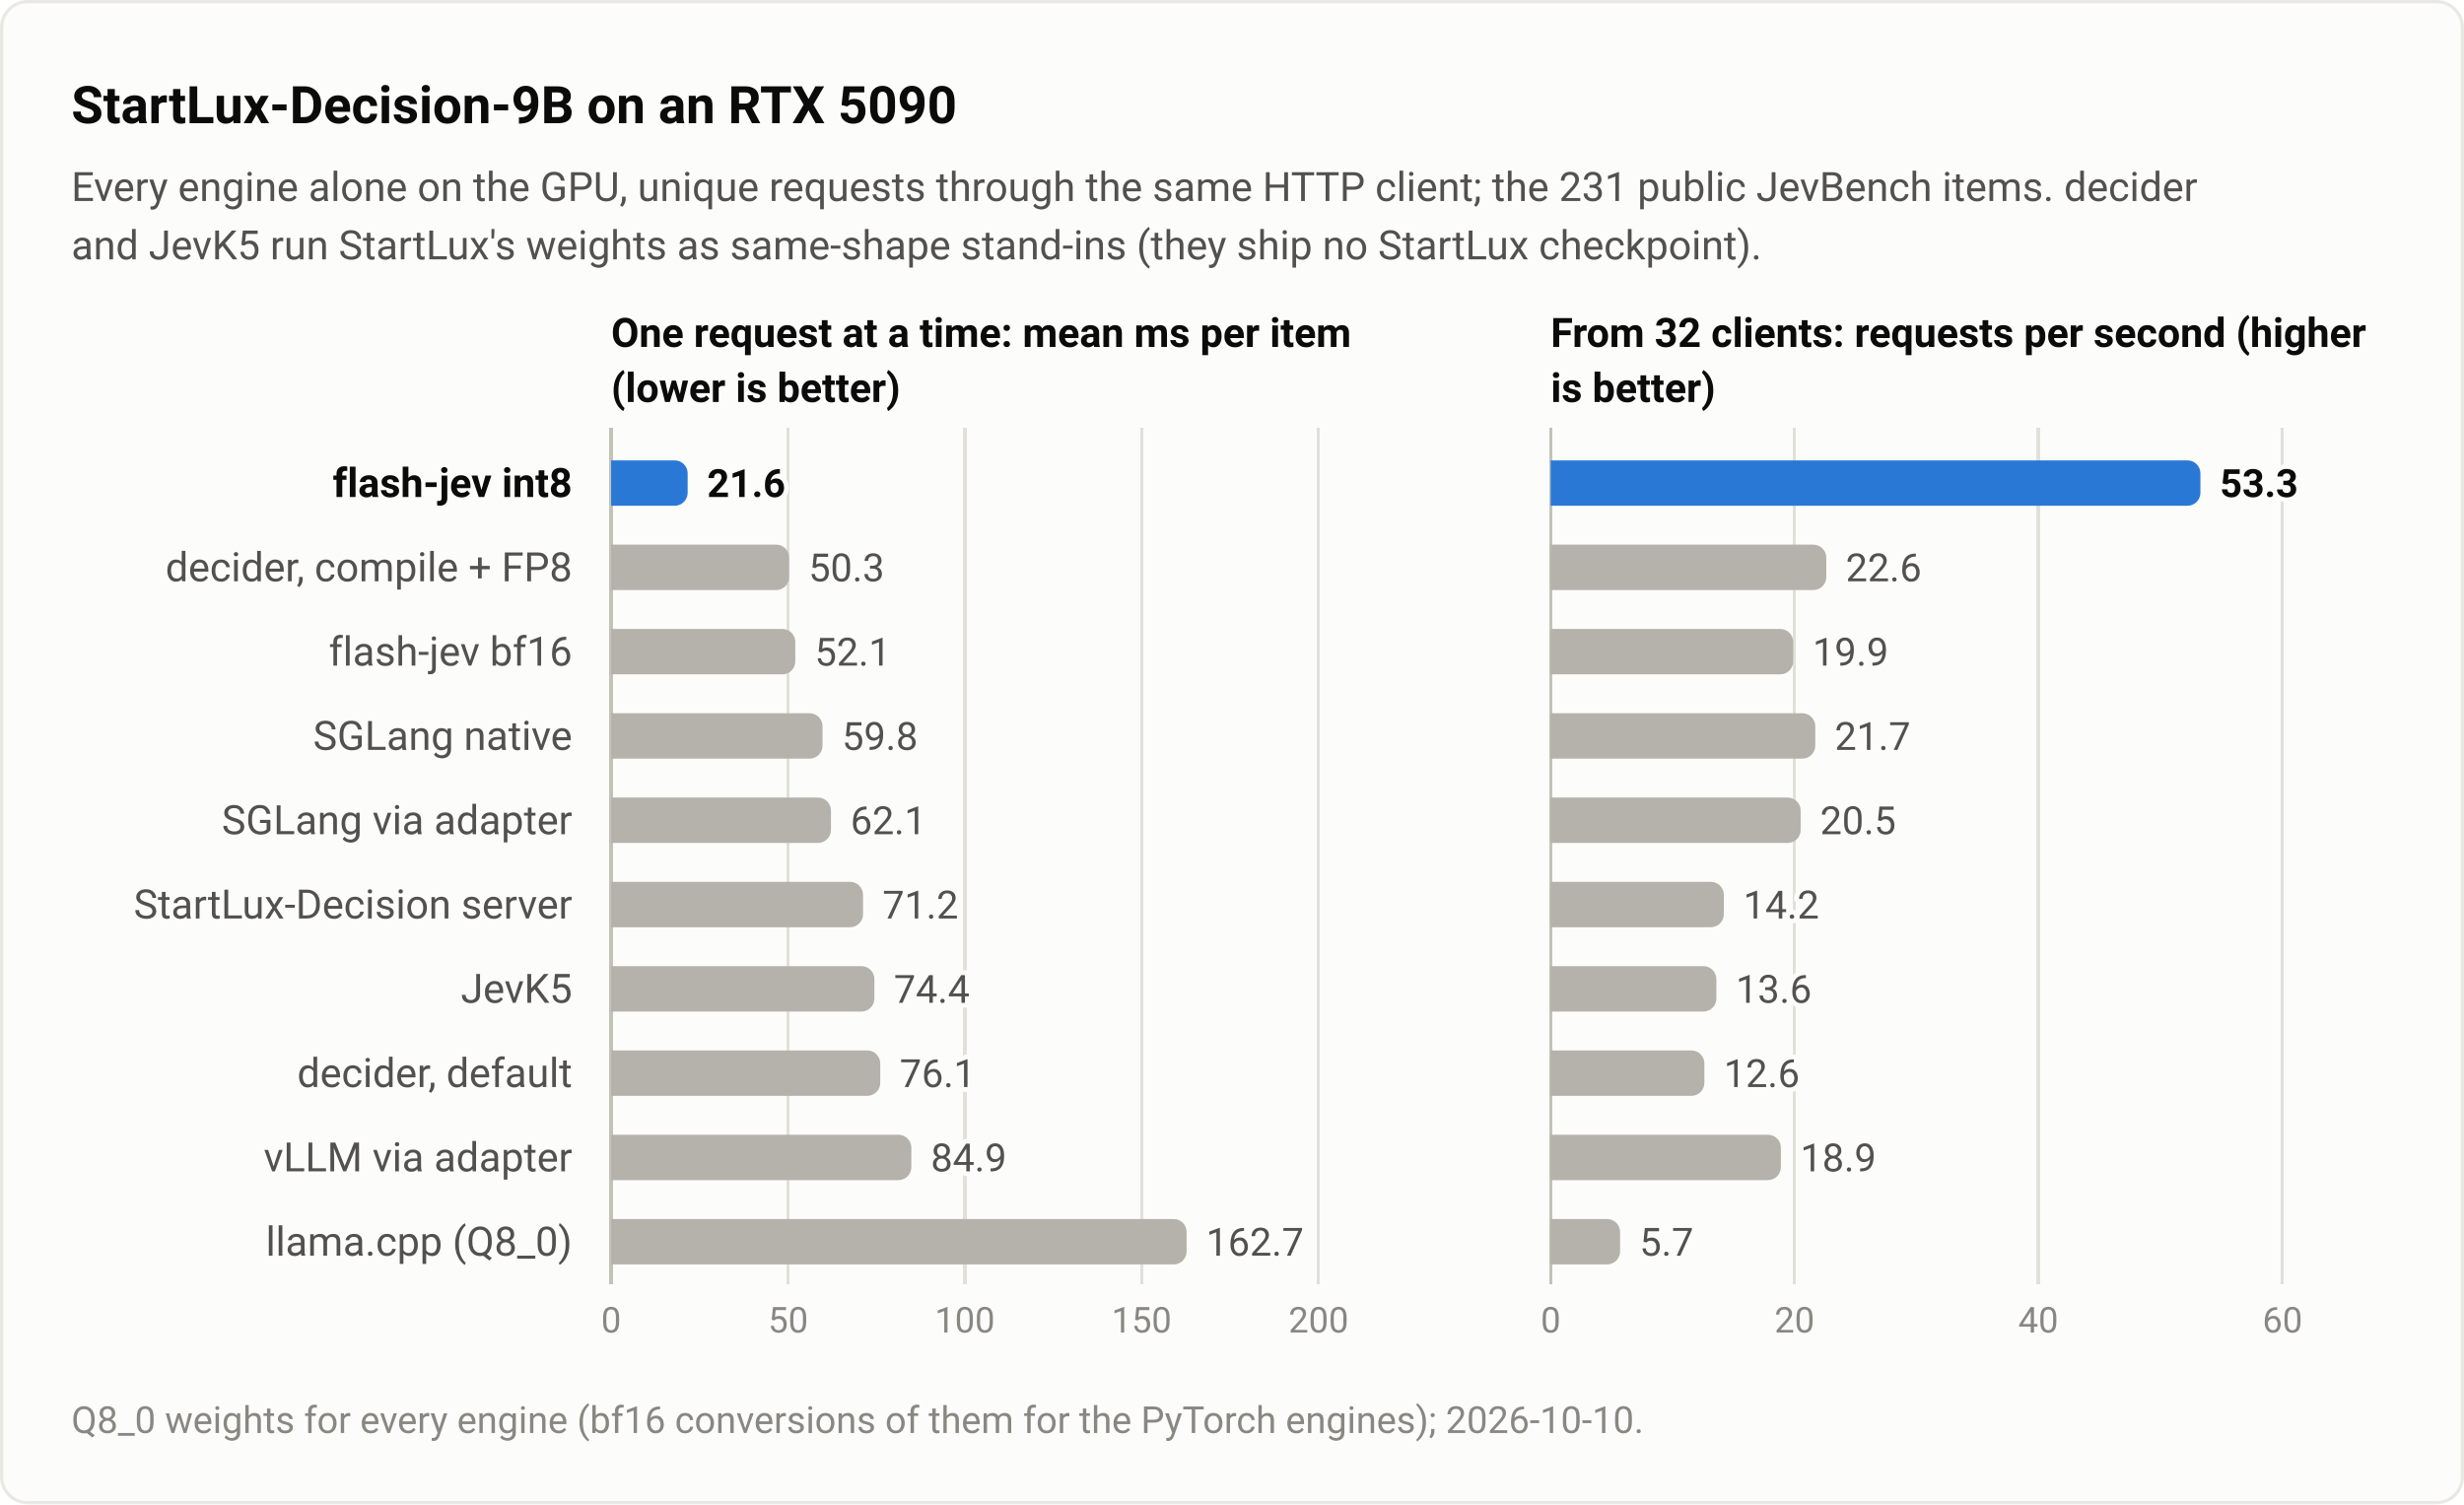
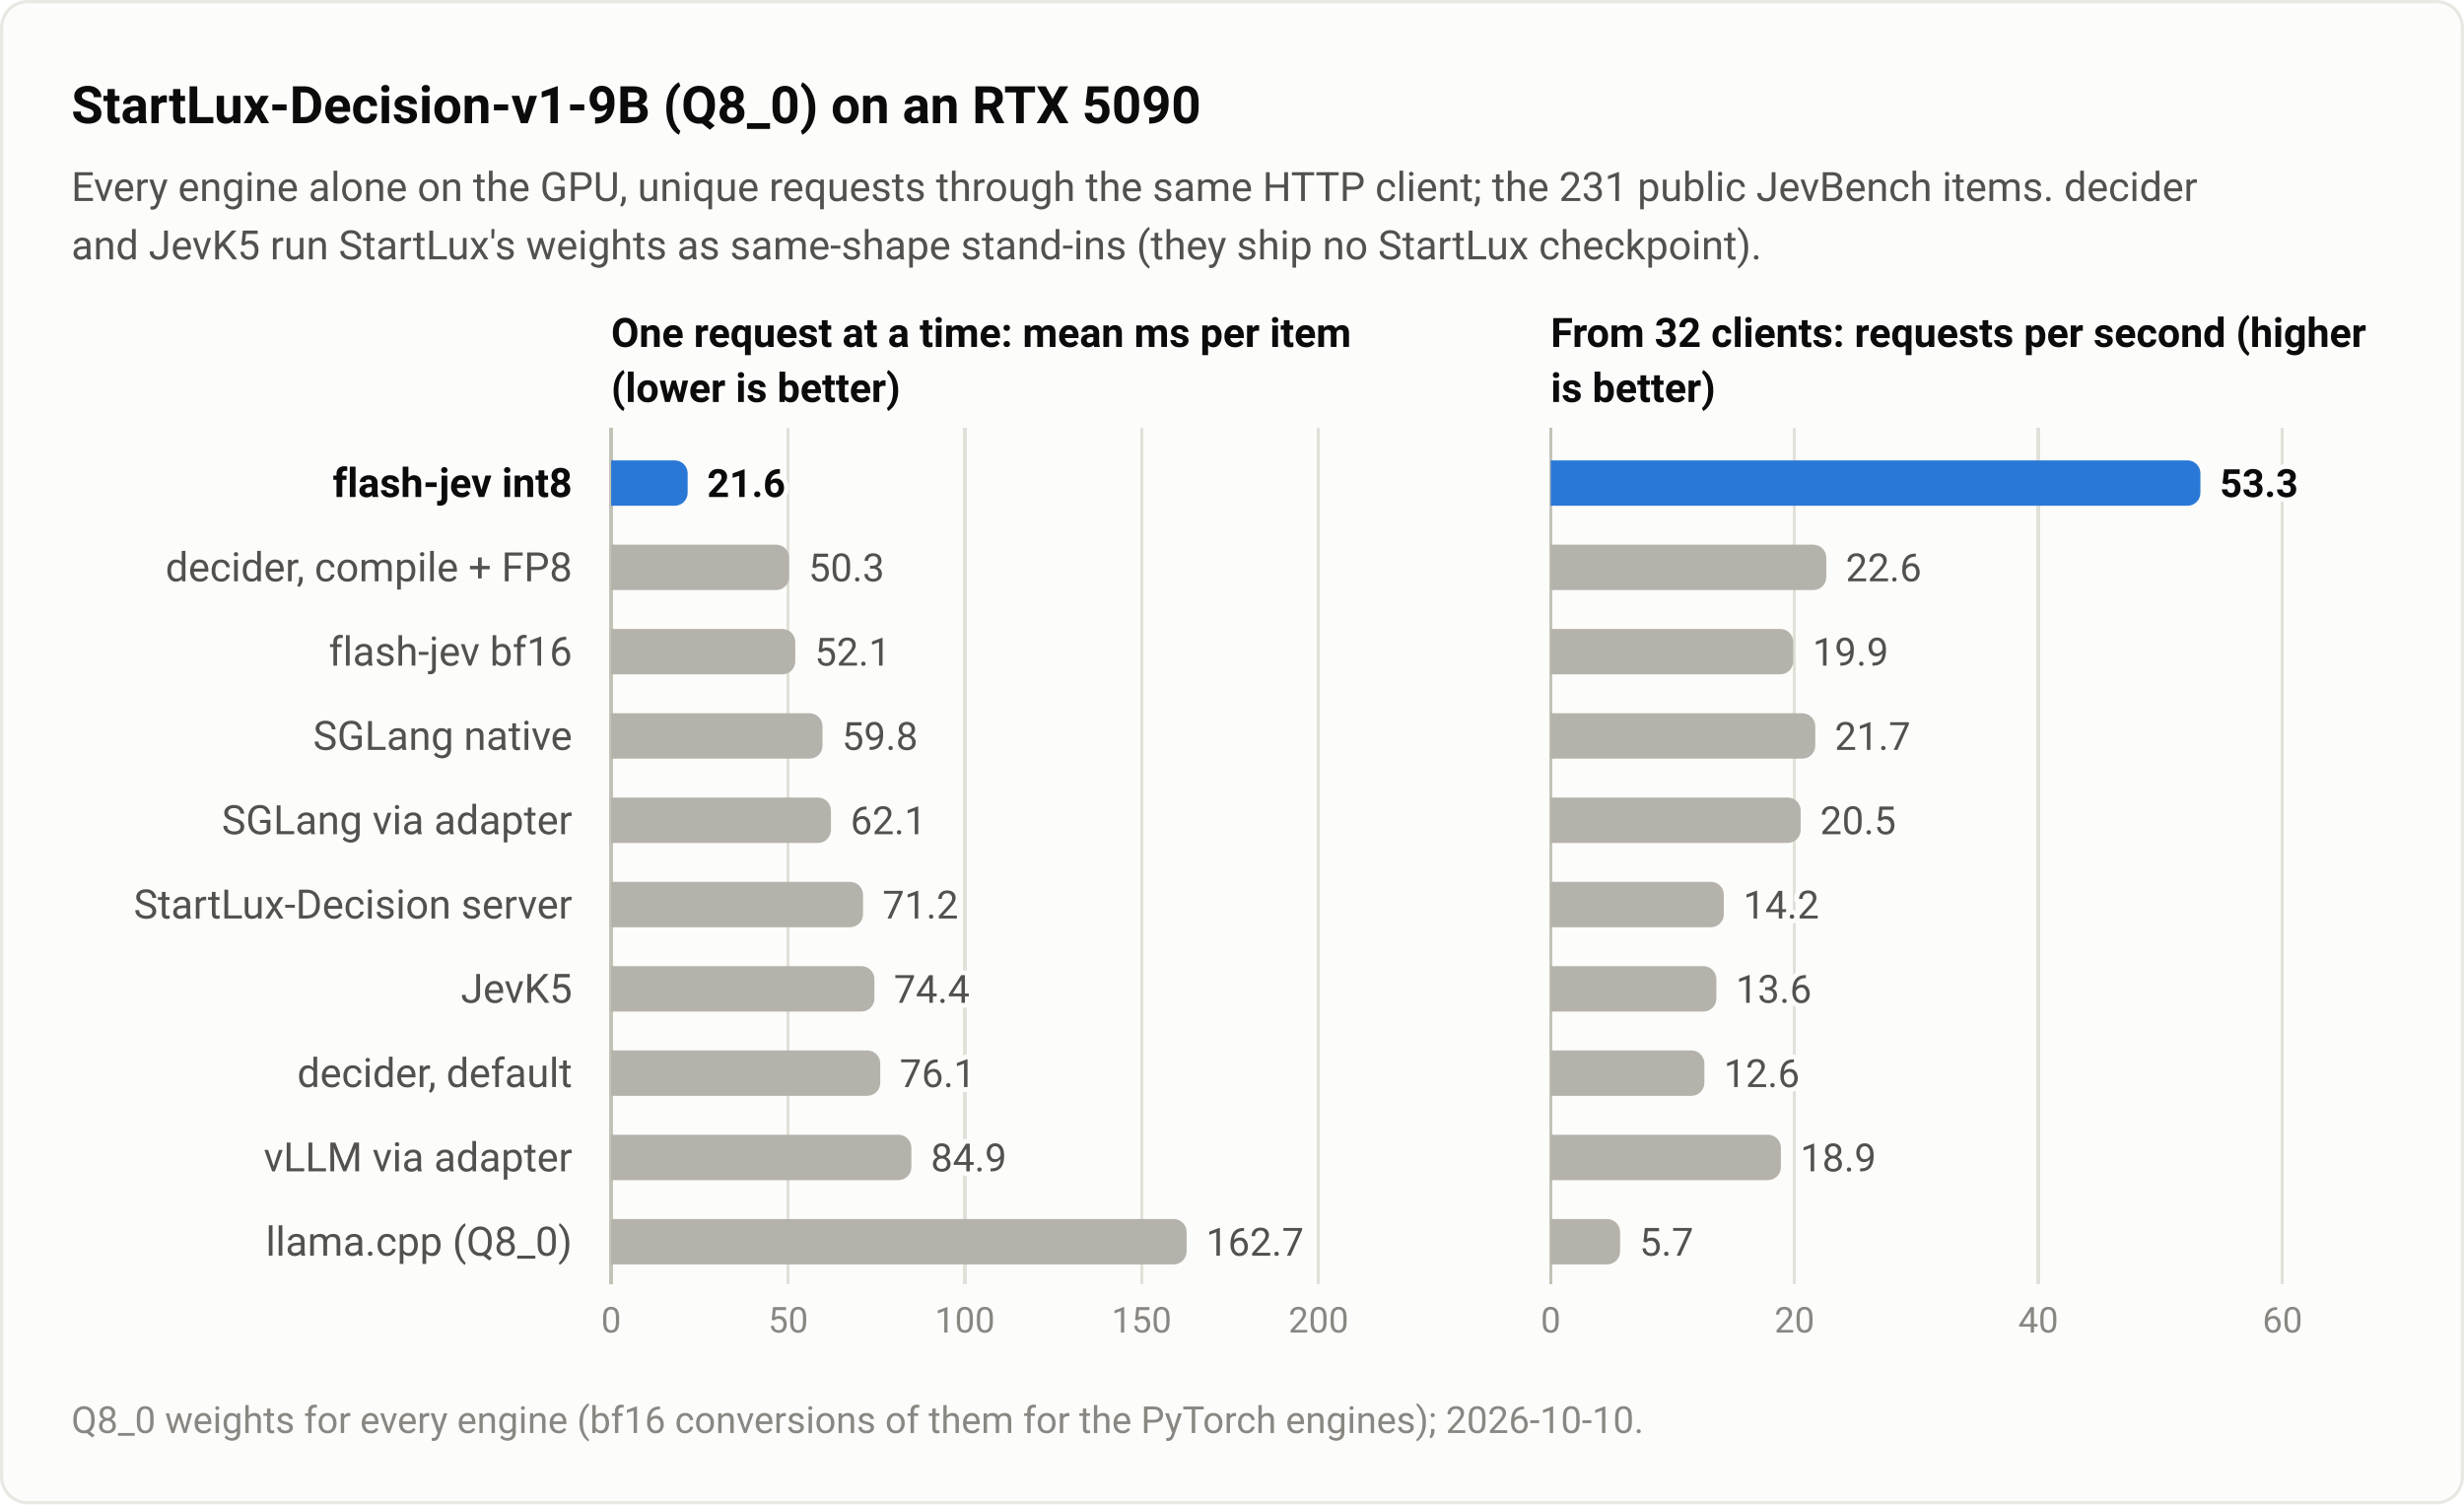
<svg xmlns="http://www.w3.org/2000/svg" width="760" height="464" viewBox="0 0 760 464" role="img" aria-labelledby="title desc" font-family="system-ui, -apple-system, 'Segoe UI', Roboto, 'Helvetica Neue', Arial, sans-serif">
  <rect x="0.5" y="0.5" width="759" height="463" rx="8" fill="#fcfcfb" stroke="#e9e8e2" />
-   <text x="22.0" y="38.0" font-size="16" fill="#0b0b0b" text-anchor="start" font-weight="600">StartLux-Decision-9B on an RTX 5090</text>
+   <text x="22.0" y="38.0" font-size="16" fill="#0b0b0b" text-anchor="start" font-weight="600">StartLux-Decision-v1-9B (Q8_0) on an RTX 5090</text>
  <text x="22.0" y="62.0" font-size="12.5" fill="#52514e" text-anchor="start" font-weight="400">Every engine alone on the GPU, unique requests through the same HTTP client; the 231 public JevBench items. decider</text>
  <text x="22.0" y="80.0" font-size="12.5" fill="#52514e" text-anchor="start" font-weight="400">and JevK5 run StartLux's weights as same-shape stand-ins (they ship no StartLux checkpoint).</text>
  <text x="188.5" y="107.0" font-size="12.5" fill="#0b0b0b" text-anchor="start" font-weight="600">One request at a time: mean ms per item</text>
  <text x="188.5" y="124.0" font-size="12.5" fill="#0b0b0b" text-anchor="start" font-weight="600">(lower is better)</text>
  <text x="188.5" y="411.0" font-size="11" fill="#898781" text-anchor="middle" font-weight="400" style="font-variant-numeric: tabular-nums">0</text>
  <line x1="243.1" y1="132.0" x2="243.1" y2="396.0" stroke="#e1e0d9" stroke-width="1" shape-rendering="crispEdges" />
  <text x="243.1" y="411.0" font-size="11" fill="#898781" text-anchor="middle" font-weight="400" style="font-variant-numeric: tabular-nums">50</text>
  <line x1="297.6" y1="132.0" x2="297.6" y2="396.0" stroke="#e1e0d9" stroke-width="1" shape-rendering="crispEdges" />
  <text x="297.6" y="411.0" font-size="11" fill="#898781" text-anchor="middle" font-weight="400" style="font-variant-numeric: tabular-nums">100</text>
  <line x1="352.1" y1="132.0" x2="352.1" y2="396.0" stroke="#e1e0d9" stroke-width="1" shape-rendering="crispEdges" />
  <text x="352.1" y="411.0" font-size="11" fill="#898781" text-anchor="middle" font-weight="400" style="font-variant-numeric: tabular-nums">150</text>
  <line x1="406.7" y1="132.0" x2="406.7" y2="396.0" stroke="#e1e0d9" stroke-width="1" shape-rendering="crispEdges" />
  <text x="406.7" y="411.0" font-size="11" fill="#898781" text-anchor="middle" font-weight="400" style="font-variant-numeric: tabular-nums">200</text>
  <line x1="188.5" y1="132.0" x2="188.5" y2="396.0" stroke="#c3c2b7" stroke-width="1" shape-rendering="crispEdges" />
  <path d="M188.5,142.0 H208.1 A4.0,4.0 0 0 1 212.1,146.0 V152.0 A4.0,4.0 0 0 1 208.1,156.0 H188.5 Z" fill="#2a78d6" />
  <text x="218.1" y="153.3" font-size="12" fill="#0b0b0b" text-anchor="start" font-weight="600" style="font-variant-numeric: tabular-nums" stroke="#fcfcfb" stroke-width="3" stroke-linejoin="round" paint-order="stroke">21.6</text>
  <path d="M188.5,168.0 H239.4 A4.0,4.0 0 0 1 243.4,172.0 V178.0 A4.0,4.0 0 0 1 239.4,182.0 H188.5 Z" fill="#b4b2aa" />
  <text x="249.4" y="179.3" font-size="12" fill="#52514e" text-anchor="start" font-weight="400" style="font-variant-numeric: tabular-nums" stroke="#fcfcfb" stroke-width="3" stroke-linejoin="round" paint-order="stroke">50.3</text>
  <path d="M188.5,194.0 H241.3 A4.0,4.0 0 0 1 245.3,198.0 V204.0 A4.0,4.0 0 0 1 241.3,208.0 H188.5 Z" fill="#b4b2aa" />
  <text x="251.3" y="205.3" font-size="12" fill="#52514e" text-anchor="start" font-weight="400" style="font-variant-numeric: tabular-nums" stroke="#fcfcfb" stroke-width="3" stroke-linejoin="round" paint-order="stroke">52.1</text>
  <path d="M188.5,220.0 H249.7 A4.0,4.0 0 0 1 253.7,224.0 V230.0 A4.0,4.0 0 0 1 249.7,234.0 H188.5 Z" fill="#b4b2aa" />
  <text x="259.7" y="231.3" font-size="12" fill="#52514e" text-anchor="start" font-weight="400" style="font-variant-numeric: tabular-nums" stroke="#fcfcfb" stroke-width="3" stroke-linejoin="round" paint-order="stroke">59.8</text>
  <path d="M188.5,246.0 H252.3 A4.0,4.0 0 0 1 256.3,250.0 V256.0 A4.0,4.0 0 0 1 252.3,260.0 H188.5 Z" fill="#b4b2aa" />
  <text x="262.3" y="257.3" font-size="12" fill="#52514e" text-anchor="start" font-weight="400" style="font-variant-numeric: tabular-nums" stroke="#fcfcfb" stroke-width="3" stroke-linejoin="round" paint-order="stroke">62.1</text>
  <path d="M188.5,272.0 H262.2 A4.0,4.0 0 0 1 266.2,276.0 V282.0 A4.0,4.0 0 0 1 262.2,286.0 H188.5 Z" fill="#b4b2aa" />
  <text x="272.2" y="283.3" font-size="12" fill="#52514e" text-anchor="start" font-weight="400" style="font-variant-numeric: tabular-nums" stroke="#fcfcfb" stroke-width="3" stroke-linejoin="round" paint-order="stroke">71.2</text>
  <path d="M188.5,298.0 H265.7 A4.0,4.0 0 0 1 269.7,302.0 V308.0 A4.0,4.0 0 0 1 265.7,312.0 H188.5 Z" fill="#b4b2aa" />
  <text x="275.7" y="309.3" font-size="12" fill="#52514e" text-anchor="start" font-weight="400" style="font-variant-numeric: tabular-nums" stroke="#fcfcfb" stroke-width="3" stroke-linejoin="round" paint-order="stroke">74.4</text>
  <path d="M188.5,324.0 H267.5 A4.0,4.0 0 0 1 271.5,328.0 V334.0 A4.0,4.0 0 0 1 267.5,338.0 H188.5 Z" fill="#b4b2aa" />
  <text x="277.5" y="335.3" font-size="12" fill="#52514e" text-anchor="start" font-weight="400" style="font-variant-numeric: tabular-nums" stroke="#fcfcfb" stroke-width="3" stroke-linejoin="round" paint-order="stroke">76.1</text>
  <path d="M188.5,350.0 H277.1 A4.0,4.0 0 0 1 281.1,354.0 V360.0 A4.0,4.0 0 0 1 277.1,364.0 H188.5 Z" fill="#b4b2aa" />
  <text x="287.1" y="361.3" font-size="12" fill="#52514e" text-anchor="start" font-weight="400" style="font-variant-numeric: tabular-nums" stroke="#fcfcfb" stroke-width="3" stroke-linejoin="round" paint-order="stroke">84.9</text>
  <path d="M188.5,376.0 H362.0 A4.0,4.0 0 0 1 366.0,380.0 V386.0 A4.0,4.0 0 0 1 362.0,390.0 H188.5 Z" fill="#b4b2aa" />
  <text x="372.0" y="387.3" font-size="12" fill="#52514e" text-anchor="start" font-weight="400" style="font-variant-numeric: tabular-nums" stroke="#fcfcfb" stroke-width="3" stroke-linejoin="round" paint-order="stroke">162.7</text>
  <text x="478.3" y="107.0" font-size="12.5" fill="#0b0b0b" text-anchor="start" font-weight="600">From 32 clients: requests per second (higher</text>
  <text x="478.3" y="124.0" font-size="12.5" fill="#0b0b0b" text-anchor="start" font-weight="600">is better)</text>
  <text x="478.3" y="411.0" font-size="11" fill="#898781" text-anchor="middle" font-weight="400" style="font-variant-numeric: tabular-nums">0</text>
  <line x1="553.5" y1="132.0" x2="553.5" y2="396.0" stroke="#e1e0d9" stroke-width="1" shape-rendering="crispEdges" />
  <text x="553.5" y="411.0" font-size="11" fill="#898781" text-anchor="middle" font-weight="400" style="font-variant-numeric: tabular-nums">20</text>
  <line x1="628.7" y1="132.0" x2="628.7" y2="396.0" stroke="#e1e0d9" stroke-width="1" shape-rendering="crispEdges" />
  <text x="628.7" y="411.0" font-size="11" fill="#898781" text-anchor="middle" font-weight="400" style="font-variant-numeric: tabular-nums">40</text>
  <line x1="704.0" y1="132.0" x2="704.0" y2="396.0" stroke="#e1e0d9" stroke-width="1" shape-rendering="crispEdges" />
  <text x="704.0" y="411.0" font-size="11" fill="#898781" text-anchor="middle" font-weight="400" style="font-variant-numeric: tabular-nums">60</text>
  <line x1="478.3" y1="132.0" x2="478.3" y2="396.0" stroke="#c3c2b7" stroke-width="1" shape-rendering="crispEdges" />
  <path d="M478.3,142.0 H674.7 A4.0,4.0 0 0 1 678.7,146.0 V152.0 A4.0,4.0 0 0 1 674.7,156.0 H478.3 Z" fill="#2a78d6" />
  <text x="684.7" y="153.3" font-size="12" fill="#0b0b0b" text-anchor="start" font-weight="600" style="font-variant-numeric: tabular-nums" stroke="#fcfcfb" stroke-width="3" stroke-linejoin="round" paint-order="stroke">53.3</text>
  <path d="M478.3,168.0 H559.3 A4.0,4.0 0 0 1 563.3,172.0 V178.0 A4.0,4.0 0 0 1 559.3,182.0 H478.3 Z" fill="#b4b2aa" />
  <text x="569.3" y="179.3" font-size="12" fill="#52514e" text-anchor="start" font-weight="400" style="font-variant-numeric: tabular-nums" stroke="#fcfcfb" stroke-width="3" stroke-linejoin="round" paint-order="stroke">22.6</text>
  <path d="M478.3,194.0 H549.1 A4.0,4.0 0 0 1 553.1,198.0 V204.0 A4.0,4.0 0 0 1 549.1,208.0 H478.3 Z" fill="#b4b2aa" />
  <text x="559.1" y="205.3" font-size="12" fill="#52514e" text-anchor="start" font-weight="400" style="font-variant-numeric: tabular-nums" stroke="#fcfcfb" stroke-width="3" stroke-linejoin="round" paint-order="stroke">19.9</text>
  <path d="M478.3,220.0 H555.9 A4.0,4.0 0 0 1 559.9,224.0 V230.0 A4.0,4.0 0 0 1 555.9,234.0 H478.3 Z" fill="#b4b2aa" />
  <text x="565.9" y="231.3" font-size="12" fill="#52514e" text-anchor="start" font-weight="400" style="font-variant-numeric: tabular-nums" stroke="#fcfcfb" stroke-width="3" stroke-linejoin="round" paint-order="stroke">21.7</text>
  <path d="M478.3,246.0 H551.4 A4.0,4.0 0 0 1 555.4,250.0 V256.0 A4.0,4.0 0 0 1 551.4,260.0 H478.3 Z" fill="#b4b2aa" />
  <text x="561.4" y="257.3" font-size="12" fill="#52514e" text-anchor="start" font-weight="400" style="font-variant-numeric: tabular-nums" stroke="#fcfcfb" stroke-width="3" stroke-linejoin="round" paint-order="stroke">20.5</text>
  <path d="M478.3,272.0 H527.7 A4.0,4.0 0 0 1 531.7,276.0 V282.0 A4.0,4.0 0 0 1 527.7,286.0 H478.3 Z" fill="#b4b2aa" />
  <text x="537.7" y="283.3" font-size="12" fill="#52514e" text-anchor="start" font-weight="400" style="font-variant-numeric: tabular-nums" stroke="#fcfcfb" stroke-width="3" stroke-linejoin="round" paint-order="stroke">14.2</text>
  <path d="M478.3,298.0 H525.4 A4.0,4.0 0 0 1 529.4,302.0 V308.0 A4.0,4.0 0 0 1 525.4,312.0 H478.3 Z" fill="#b4b2aa" />
  <text x="535.4" y="309.3" font-size="12" fill="#52514e" text-anchor="start" font-weight="400" style="font-variant-numeric: tabular-nums" stroke="#fcfcfb" stroke-width="3" stroke-linejoin="round" paint-order="stroke">13.6</text>
  <path d="M478.3,324.0 H521.7 A4.0,4.0 0 0 1 525.7,328.0 V334.0 A4.0,4.0 0 0 1 521.7,338.0 H478.3 Z" fill="#b4b2aa" />
  <text x="531.7" y="335.3" font-size="12" fill="#52514e" text-anchor="start" font-weight="400" style="font-variant-numeric: tabular-nums" stroke="#fcfcfb" stroke-width="3" stroke-linejoin="round" paint-order="stroke">12.6</text>
  <path d="M478.3,350.0 H545.3 A4.0,4.0 0 0 1 549.3,354.0 V360.0 A4.0,4.0 0 0 1 545.3,364.0 H478.3 Z" fill="#b4b2aa" />
  <text x="555.3" y="361.3" font-size="12" fill="#52514e" text-anchor="start" font-weight="400" style="font-variant-numeric: tabular-nums" stroke="#fcfcfb" stroke-width="3" stroke-linejoin="round" paint-order="stroke">18.9</text>
  <path d="M478.3,376.0 H495.7 A4.0,4.0 0 0 1 499.7,380.0 V386.0 A4.0,4.0 0 0 1 495.7,390.0 H478.3 Z" fill="#b4b2aa" />
  <text x="505.7" y="387.3" font-size="12" fill="#52514e" text-anchor="start" font-weight="400" style="font-variant-numeric: tabular-nums" stroke="#fcfcfb" stroke-width="3" stroke-linejoin="round" paint-order="stroke">5.7</text>
  <text x="176.5" y="153.3" font-size="12.5" fill="#0b0b0b" text-anchor="end" font-weight="600">flash-jev int8</text>
  <text x="176.5" y="179.3" font-size="12.5" fill="#52514e" text-anchor="end" font-weight="400">decider, compile + FP8</text>
  <text x="176.5" y="205.3" font-size="12.5" fill="#52514e" text-anchor="end" font-weight="400">flash-jev bf16</text>
  <text x="176.5" y="231.3" font-size="12.5" fill="#52514e" text-anchor="end" font-weight="400">SGLang native</text>
  <text x="176.5" y="257.3" font-size="12.5" fill="#52514e" text-anchor="end" font-weight="400">SGLang via adapter</text>
  <text x="176.5" y="283.3" font-size="12.5" fill="#52514e" text-anchor="end" font-weight="400">StartLux-Decision server</text>
  <text x="176.5" y="309.3" font-size="12.5" fill="#52514e" text-anchor="end" font-weight="400">JevK5</text>
  <text x="176.5" y="335.3" font-size="12.5" fill="#52514e" text-anchor="end" font-weight="400">decider, default</text>
  <text x="176.5" y="361.3" font-size="12.5" fill="#52514e" text-anchor="end" font-weight="400">vLLM via adapter</text>
  <text x="176.5" y="387.3" font-size="12.5" fill="#52514e" text-anchor="end" font-weight="400">llama.cpp (Q8_0)</text>
  <text x="22.0" y="442.0" font-size="11.5" fill="#898781" text-anchor="start" font-weight="400">Q8_0 weights for every engine (bf16 conversions of them for the PyTorch engines); 2026-10-10.</text>
</svg>
